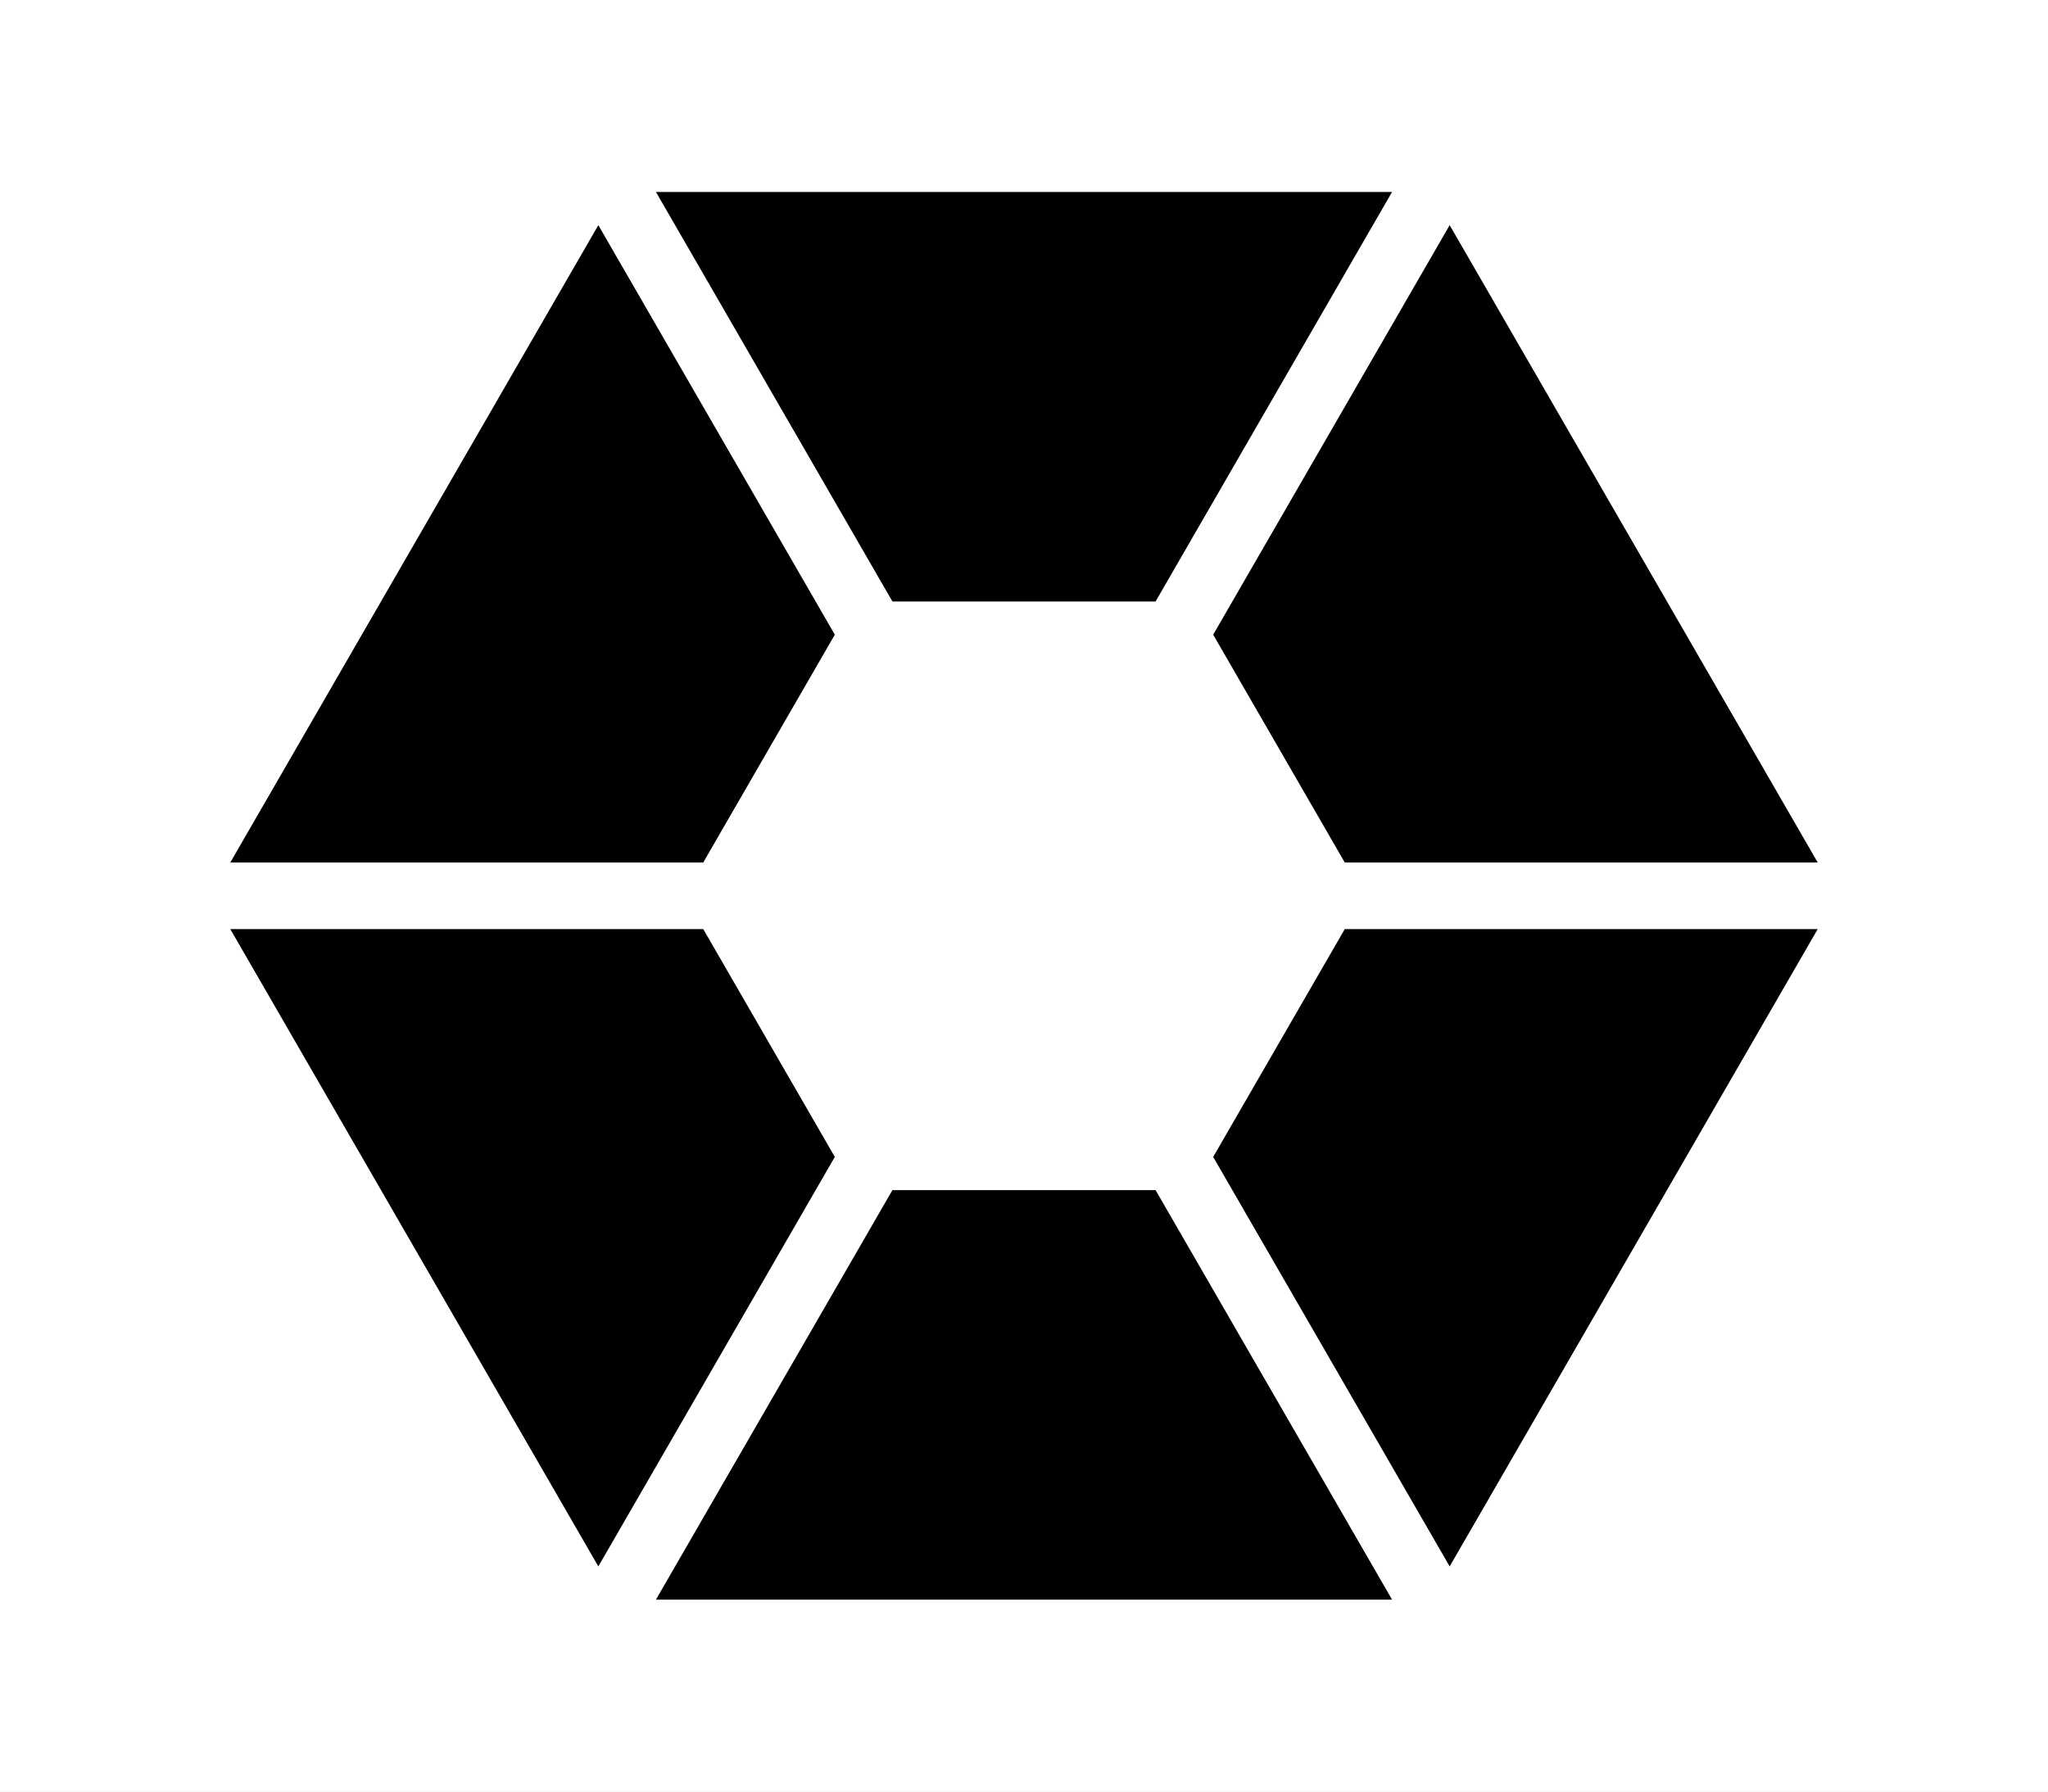
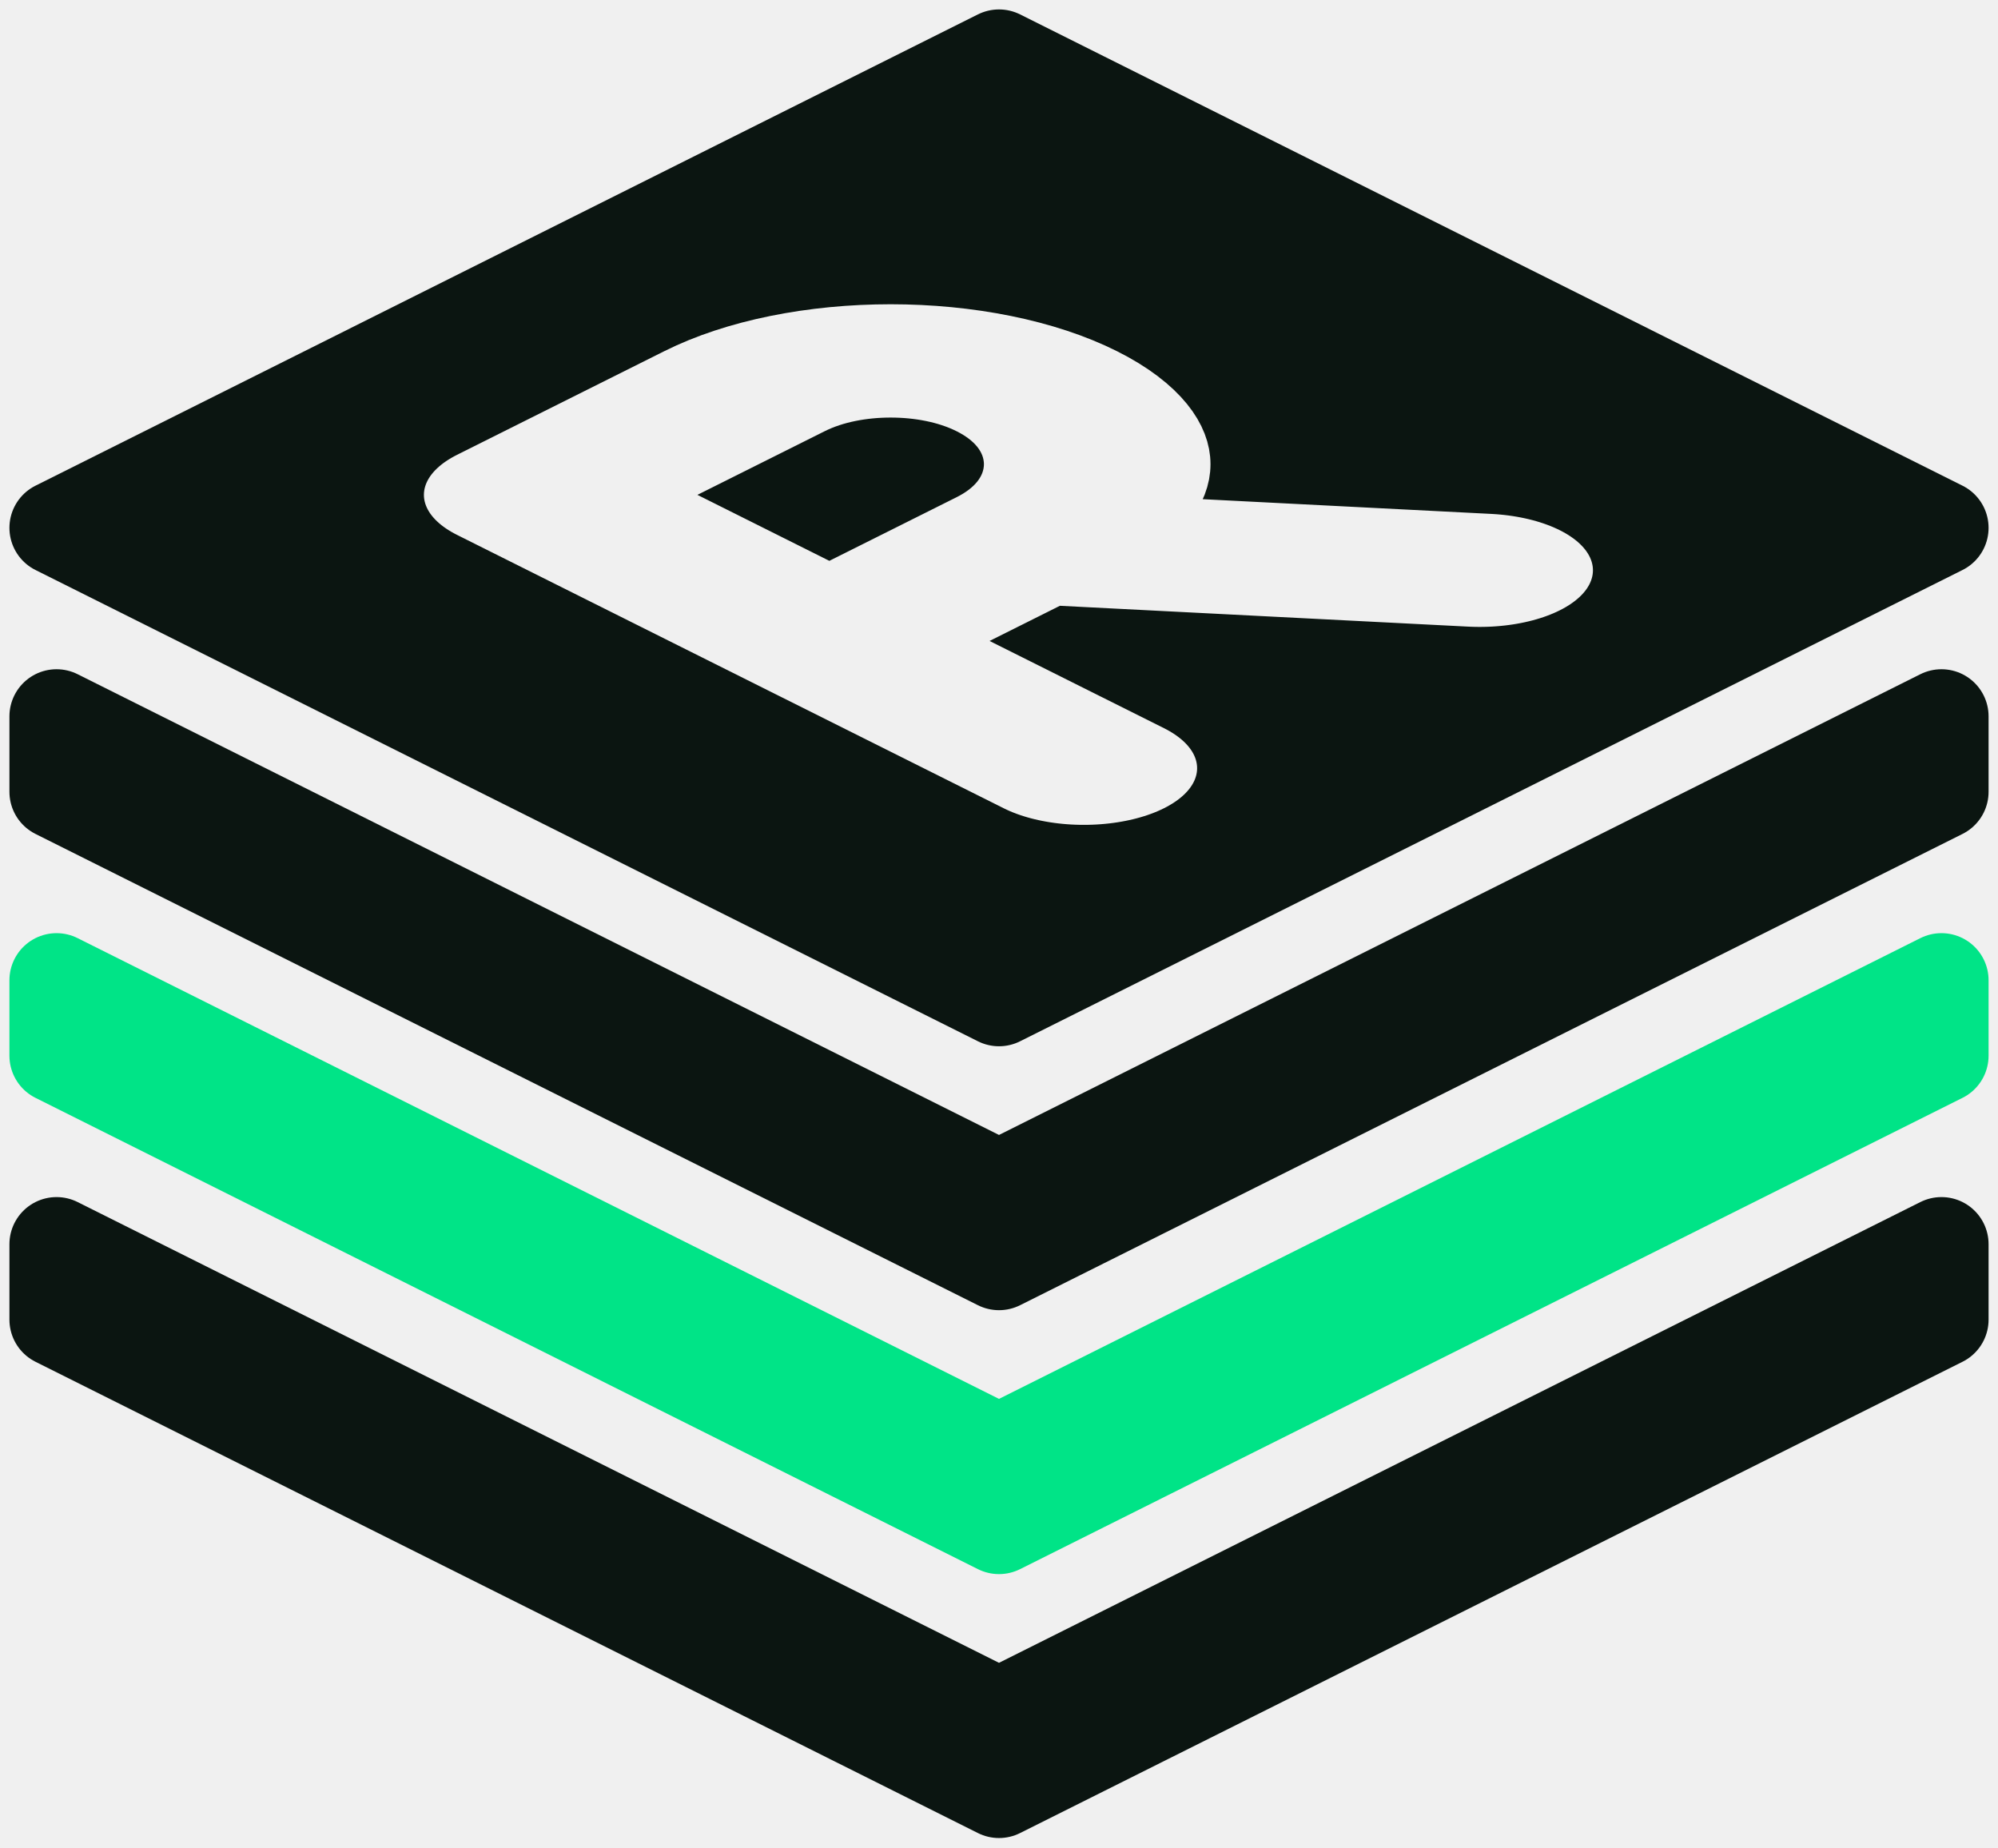
- <svg xmlns="http://www.w3.org/2000/svg" viewBox="-16 -14 32 28">
-   <rect x="-16" y="-14" width="32" height="28" fill="#fff" />
-   <g fill="#000">
-     <path d="M-2.056,-4.6 L-5.751,-11 L5.751,-11 L2.056,-4.6 Z" />
-     <path d="M2.956,-4.081 L6.651,-10.481 L12.402,-0.520 L5.012,-0.520 Z" />
-     <path d="M5.012,0.520 L12.402,0.520 L6.651,10.481 L2.956,4.081 Z" />
-     <path d="M2.056,4.6 L5.751,11 L-5.751,11 L-2.056,4.6 Z" />
-     <path d="M-2.956,4.081 L-6.651,10.481 L-12.402,0.520 L-5.012,0.520 Z" />
-     <path d="M-5.012,-0.520 L-12.402,-0.520 L-6.651,-10.481 L-2.956,-4.081 Z" />
+ <svg xmlns="http://www.w3.org/2000/svg" viewBox="7 7 106 98">
+   <mask id="r" maskUnits="userSpaceOnUse" x="0" y="0" width="120" height="120">
+     <rect width="120" height="120" fill="#fff" />
+     <path transform="matrix(.5 -.25 .5 .25 10 35)" d="M29 80V22h22a15.5 15.5 0 0 1 0 31H29m20 0 22 27" fill="none" stroke="#000" stroke-width="17" stroke-linecap="round" stroke-linejoin="round" />
+   </mask>
+   <g stroke-width="5" stroke-linejoin="round" mask="url(#r)">
+     <path d="M10 35 60 10l50 25-50 25Z" fill="#0B1511" stroke="#0B1511" />
+     <path d="M10 45 60 70l50-25v4L60 74 10 49Z" fill="#0B1511" stroke="#0B1511" />
+     <path d="M10 59 60 84l50-25v4L60 88 10 63Z" fill="#00E487" stroke="#00E487" />
+     <path d="M10 73 60 98l50-25v4L60 102 10 77Z" fill="#0B1511" stroke="#0B1511" />
  </g>
</svg>
